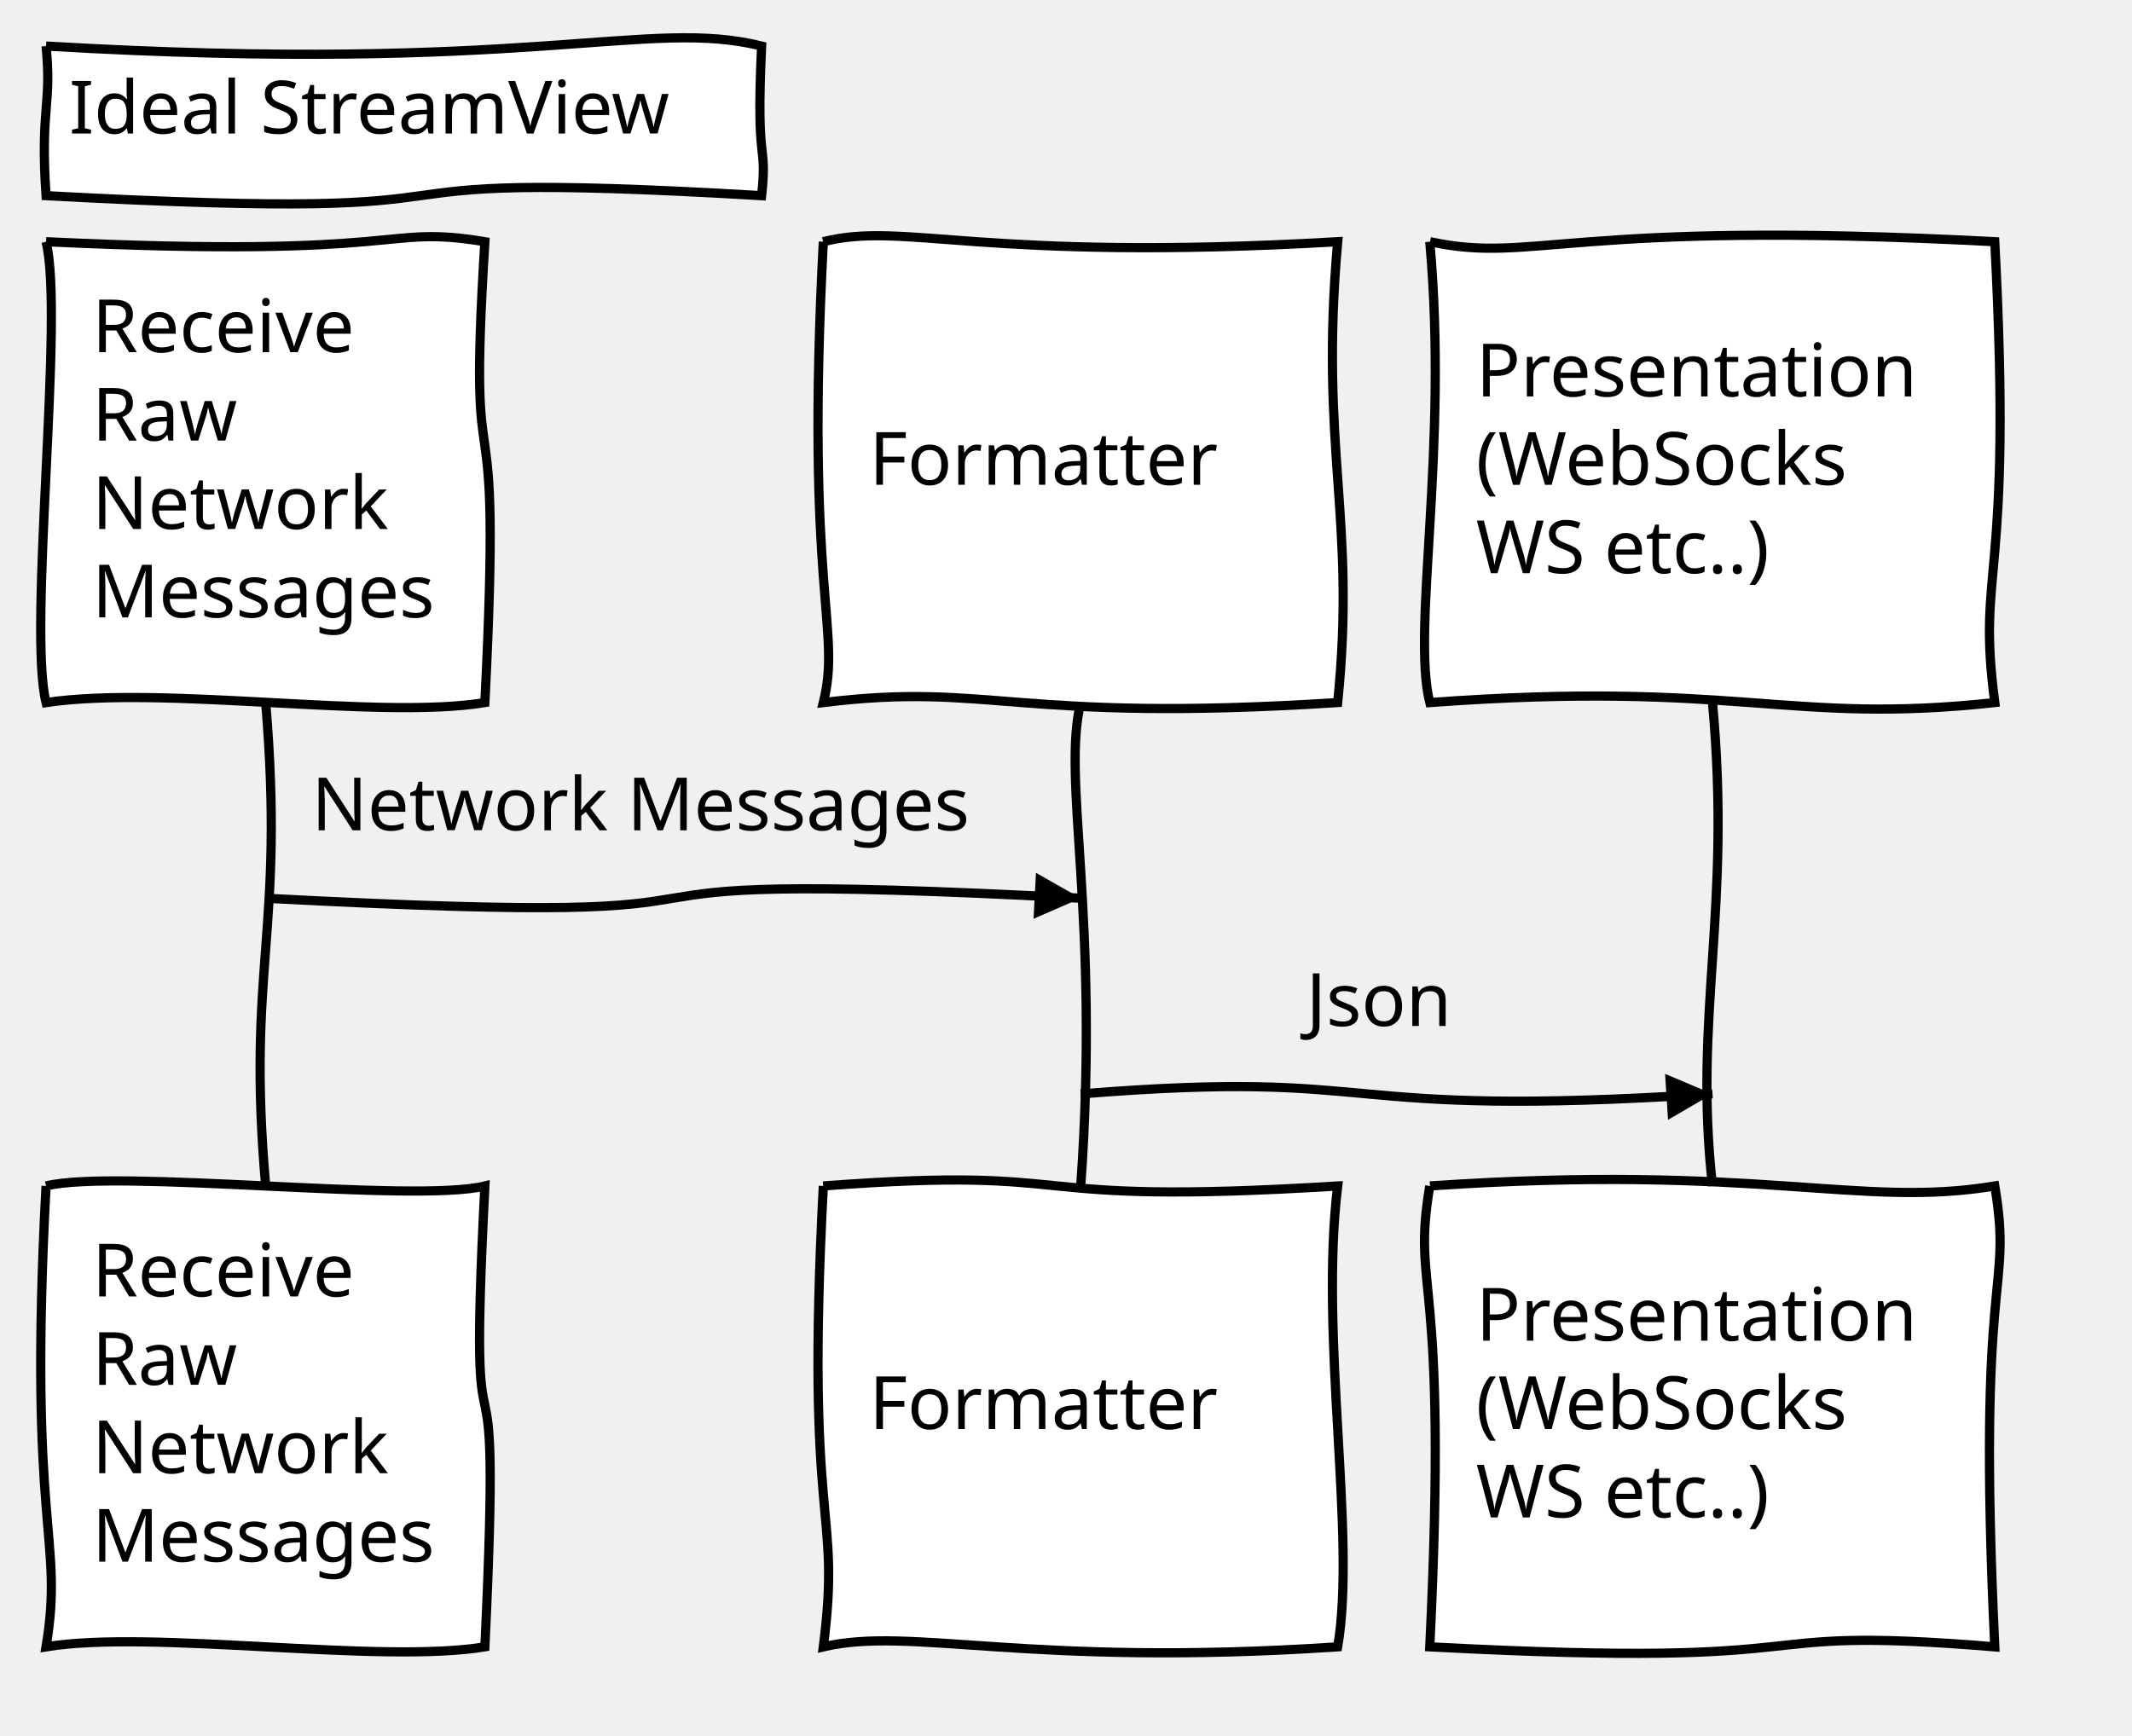
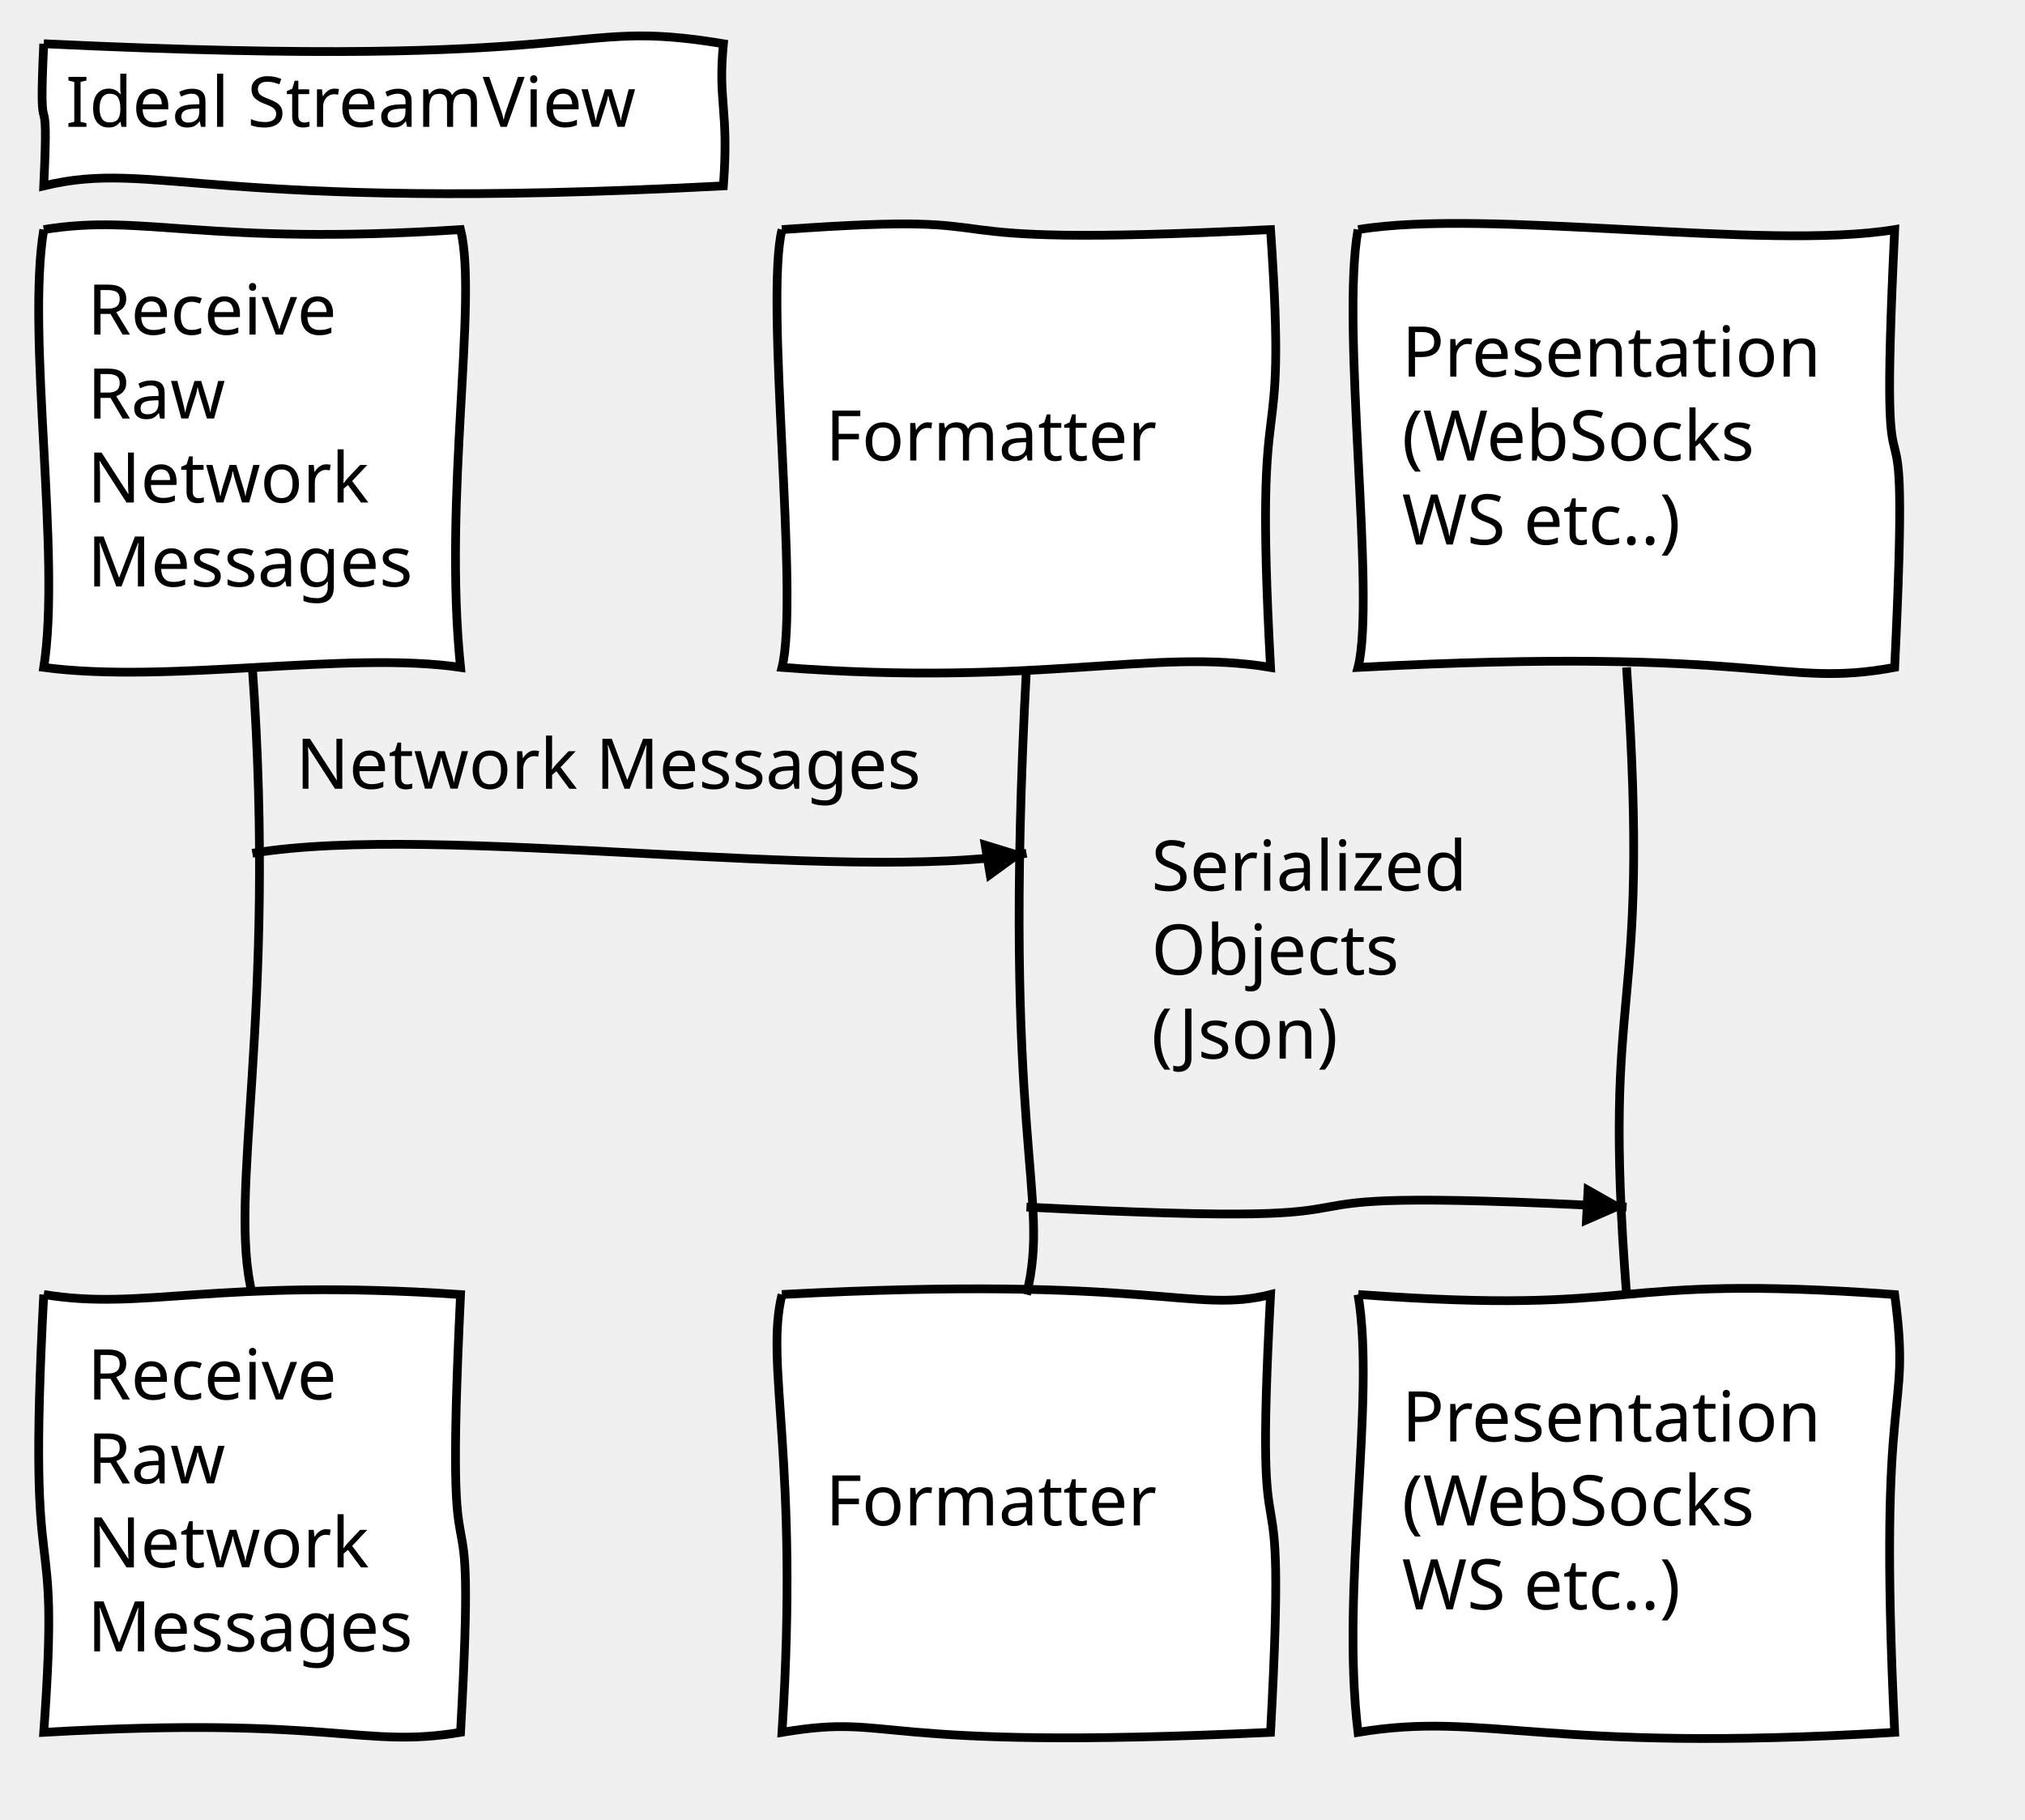
- <svg xmlns="http://www.w3.org/2000/svg" width="463" height="377">
+ <svg xmlns="http://www.w3.org/2000/svg" width="463" height="416">
  <source>Title: Ideal StreamView
Receive\n Raw\n Network \nMessages -&gt;Formatter: Network Messages
- Formatter-&gt;Presentation\n(WebSocks\n WS etc..): Json
+ Formatter-&gt;Presentation\n(WebSocks\n WS etc..): Serialized\n Objects\n (Json)
</source>
  <defs>
    <marker viewBox="0 0 5 5" markerWidth="5" markerHeight="5" orient="auto" refX="5" refY="2.5" id="markerArrowBlock">
      <path d="M 0 0 L 5 2.5 L 0 5 z" />
    </marker>
    <marker viewBox="0 0 9.6 16" markerWidth="4" markerHeight="16" orient="auto" refX="9.6" refY="8" id="markerArrowOpen">
      <path d="M 9.6,8 1.92,16 0,13.7 5.76,8 0,2.286 1.92,0 9.6,8 z" />
    </marker>
  </defs>
  <g class="title">
-     <path d="M10,10C115.6,16.2 140.5,3.8 165.4,10.0C164.1,37.3 166.7,30.2 165.4,42.5C59.6,36.3 125.5,48.7 10.0,42.5C8.7,23.4 11.3,22.9 10.0,10.0" stroke="#000000" fill="#ffffff" style="stroke-width: 2;" />
+     <path d="M10,10C140.5,16.2 128.1,3.8 165.4,10.0C164.1,23.5 166.7,24.8 165.4,42.5C47.3,48.7 35.6,36.3 10.0,42.5C11.3,15.2 8.7,37.3 10.0,10.0" stroke="#000000" fill="#ffffff" style="stroke-width: 2;" />
    <text x="15" y="29" style="font-size: 16px; font-family: danielbd;">
      <tspan x="15">Ideal StreamView</tspan>
    </text>
  </g>
  <g class="actor">
-     <path d="M10,52.5C90.1,56.3 82.4,48.7 105.3,52.5C101.3,116.6 109.3,73.3 105.3,152.6C82.4,156.4 35.7,148.8 10.0,152.6C6.0,136.6 14.0,68.5 10.0,52.5" stroke="#000000" fill="#ffffff" style="stroke-width: 2;" />
+     <path d="M10,52.5C32.9,48.7 46.8,56.3 105.3,52.5C109.3,68.5 101.3,113.8 105.3,152.6C79.7,148.8 38.4,156.4 10.0,152.6C14.0,127.4 6.0,76.5 10.0,52.5" stroke="#000000" fill="#ffffff" style="stroke-width: 2;" />
    <text x="20" y="76.5" style="font-size: 16px; font-family: danielbd;">
      <tspan x="20">Receive</tspan>
      <tspan dy="1.2em" x="20">Raw</tspan>
      <tspan dy="1.2em" x="20">Network</tspan>
      <tspan dy="1.2em" x="20">Messages</tspan>
    </text>
  </g>
  <g class="actor">
-     <path d="M10,257.594C25.3,253.8 90.1,261.4 105.3,257.6C101.3,335.3 109.3,273.6 105.3,357.7C82.4,361.5 32.9,353.9 10.0,357.7C14.0,333.7 6.0,332.9 10.0,257.6" stroke="#000000" fill="#ffffff" style="stroke-width: 2;" />
-     <text x="20" y="281.594" style="font-size: 16px; font-family: danielbd;">
+     <path d="M10,295.984C32.9,299.8 49.0,292.2 105.3,296.0C101.3,380.1 109.3,323.5 105.3,396.1C82.4,399.9 76.6,392.3 10.0,396.1C14.0,340.7 6.0,372.1 10.0,296.0" stroke="#000000" fill="#ffffff" style="stroke-width: 2;" />
+     <text x="20" y="319.984" style="font-size: 16px; font-family: danielbd;">
      <tspan x="20">Receive</tspan>
      <tspan dy="1.2em" x="20">Raw</tspan>
      <tspan dy="1.2em" x="20">Network</tspan>
      <tspan dy="1.2em" x="20">Messages</tspan>
    </text>
  </g>
-   <path d="M57.7,152.6C61.9,202.7 53.5,210.0 57.7,257.6" stroke="#000000" fill="none" style="stroke-width: 2;" />
+   <path d="M57.7,152.6C63.4,232.9 51.9,273.0 57.7,296.0" stroke="#000000" fill="none" style="stroke-width: 2;" />
  <g class="actor">
-     <path d="M178.766,52.5C196.7,48.0 212.5,57.0 290.5,52.5C286.5,97.7 294.6,112.4 290.5,152.6C220.0,157.1 215.3,148.1 178.8,152.6C182.8,136.6 174.8,128.6 178.8,52.5" stroke="#000000" fill="#ffffff" style="stroke-width: 2;" />
+     <path d="M178.766,52.5C241.5,48.0 199.1,57.0 290.5,52.5C294.6,112.0 286.5,78.6 290.5,152.6C263.7,148.1 237.6,157.1 178.8,152.6C182.8,136.6 174.8,68.5 178.8,52.5" stroke="#000000" fill="#ffffff" style="stroke-width: 2;" />
    <text x="188.766" y="105.297" style="font-size: 16px; font-family: danielbd;">
      <tspan x="188.766">Formatter</tspan>
    </text>
  </g>
  <g class="actor">
-     <path d="M178.766,257.594C238.8,253.1 217.2,262.1 290.5,257.6C286.5,290.4 294.6,333.7 290.5,357.7C222.7,362.2 198.0,353.2 178.8,357.7C182.8,326.6 174.8,333.7 178.8,257.6" stroke="#000000" fill="#ffffff" style="stroke-width: 2;" />
-     <text x="188.766" y="310.391" style="font-size: 16px; font-family: danielbd;">
+     <path d="M178.766,295.984C263.7,291.5 272.7,300.5 290.5,296.0C286.5,372.1 294.6,320.0 290.5,396.1C196.7,400.5 205.6,391.6 178.8,396.1C182.8,333.5 174.8,312.0 178.8,296.0" stroke="#000000" fill="#ffffff" style="stroke-width: 2;" />
+     <text x="188.766" y="348.781" style="font-size: 16px; font-family: danielbd;">
      <tspan x="188.766">Formatter</tspan>
    </text>
  </g>
-   <path d="M234.7,152.6C230.5,169.4 238.9,198.7 234.7,257.6" stroke="#000000" fill="none" style="stroke-width: 2;" />
+   <path d="M234.7,152.6C228.9,261.6 240.4,273.0 234.7,296.0" stroke="#000000" fill="none" style="stroke-width: 2;" />
  <g class="actor">
-     <path d="M310.547,52.5C333.3,57.4 340.0,47.6 433.2,52.5C437.2,128.6 429.2,122.3 433.2,152.6C388.1,157.5 377.5,147.7 310.5,152.6C306.5,136.6 314.6,98.0 310.5,52.5" stroke="#000000" fill="#ffffff" style="stroke-width: 2;" />
+     <path d="M310.547,52.5C340.0,47.6 403.8,57.4 433.2,52.5C429.2,136.6 437.2,68.5 433.2,152.6C406.7,157.5 403.8,147.7 310.5,152.6C314.6,136.6 306.5,74.7 310.5,52.5" stroke="#000000" fill="#ffffff" style="stroke-width: 2;" />
    <text x="320.547" y="86.102" style="font-size: 16px; font-family: danielbd;">
      <tspan x="320.547">Presentation</tspan>
      <tspan dy="1.2em" x="320.547">(WebSocks</tspan>
      <tspan dy="1.2em" x="320.547">WS etc..)</tspan>
    </text>
  </g>
  <g class="actor">
-     <path d="M310.547,257.594C382.1,252.7 403.8,262.5 433.2,257.6C437.2,281.6 429.2,273.6 433.2,357.7C373.5,352.8 403.8,362.6 310.5,357.7C314.6,273.6 306.5,281.6 310.5,257.6" stroke="#000000" fill="#ffffff" style="stroke-width: 2;" />
-     <text x="320.547" y="291.195" style="font-size: 16px; font-family: danielbd;">
+     <path d="M310.547,295.984C377.8,300.9 365.1,291.1 433.2,296.0C437.2,325.8 429.2,312.1 433.2,396.1C352.1,401.0 340.0,391.2 310.5,396.1C306.5,363.2 314.6,320.0 310.5,296.0" stroke="#000000" fill="#ffffff" style="stroke-width: 2;" />
+     <text x="320.547" y="329.586" style="font-size: 16px; font-family: danielbd;">
      <tspan x="320.547">Presentation</tspan>
      <tspan dy="1.2em" x="320.547">(WebSocks</tspan>
      <tspan dy="1.2em" x="320.547">WS etc..)</tspan>
    </text>
  </g>
-   <path d="M371.9,152.6C376.1,198.2 367.7,220.3 371.9,257.6" stroke="#000000" fill="none" style="stroke-width: 2;" />
+   <path d="M371.9,152.6C377.6,237.0 366.1,220.8 371.9,296.0" stroke="#000000" fill="none" style="stroke-width: 2;" />
  <g class="signal">
    <text x="67.656" y="180.344" style="font-size: 16px; font-family: danielbd;">
      <tspan x="67.656">Network Messages</tspan>
    </text>
-     <path d="M57.7,195.1C192.2,202.2 100.1,188.0 234.7,195.1" stroke="#000000" fill="none" style="stroke-width: 2; marker-end: url(&quot;#markerArrowBlock&quot;);" />
+     <path d="M57.7,195.1C100.1,188.0 192.2,202.2 234.7,195.1" stroke="#000000" fill="none" style="stroke-width: 2; marker-end: url(&quot;#markerArrowBlock&quot;);" />
  </g>
  <g class="signal">
-     <text x="283.641" y="222.844" style="font-size: 16px; font-family: danielbd;">
-       <tspan x="283.641">Json</tspan>
+     <text x="263.297" y="203.648" style="font-size: 16px; font-family: danielbd;">
+       <tspan x="263.266">Serialized</tspan>
+       <tspan dy="1.2em" x="263.266">Objects</tspan>
+       <tspan dy="1.2em" x="263.266">(Json)</tspan>
    </text>
-     <path d="M234.7,237.6C303.5,232.1 286.0,243.1 371.9,237.6" stroke="#000000" fill="none" style="stroke-width: 2; marker-end: url(&quot;#markerArrowBlock&quot;);" />
+     <path d="M234.7,276.0C342.0,281.5 265.5,270.5 371.9,276.0" stroke="#000000" fill="none" style="stroke-width: 2; marker-end: url(&quot;#markerArrowBlock&quot;);" />
  </g>
</svg>
